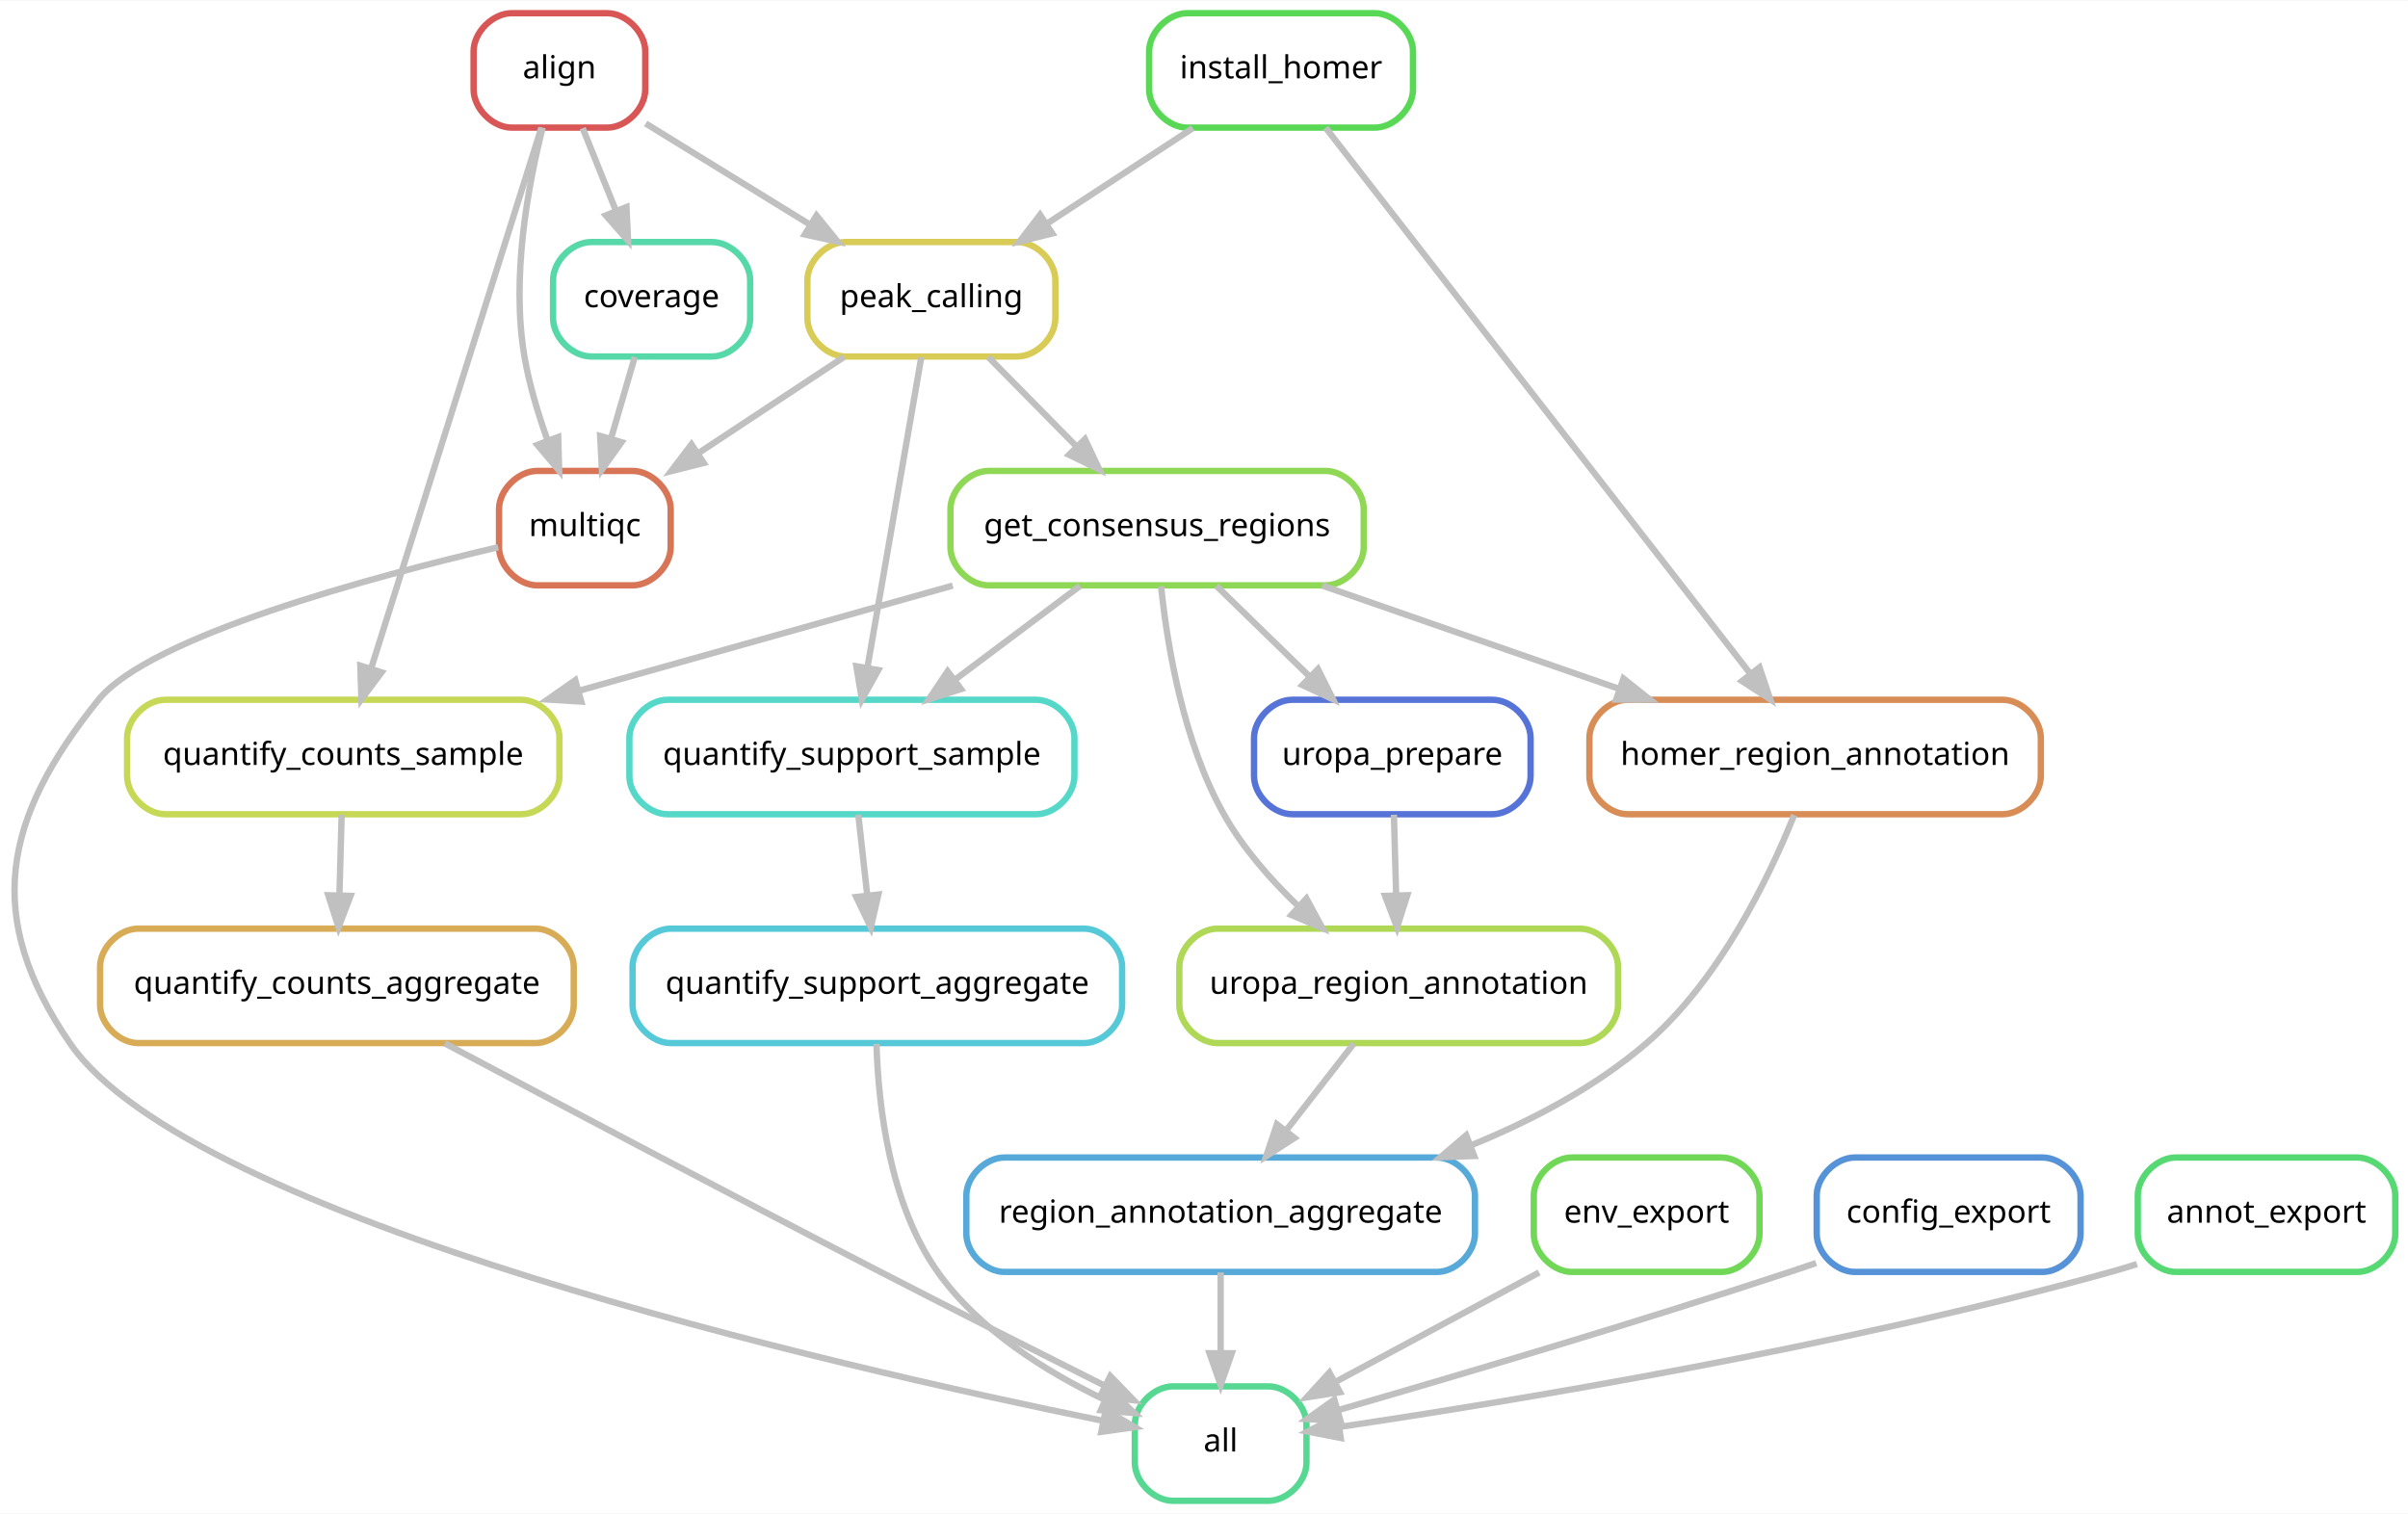
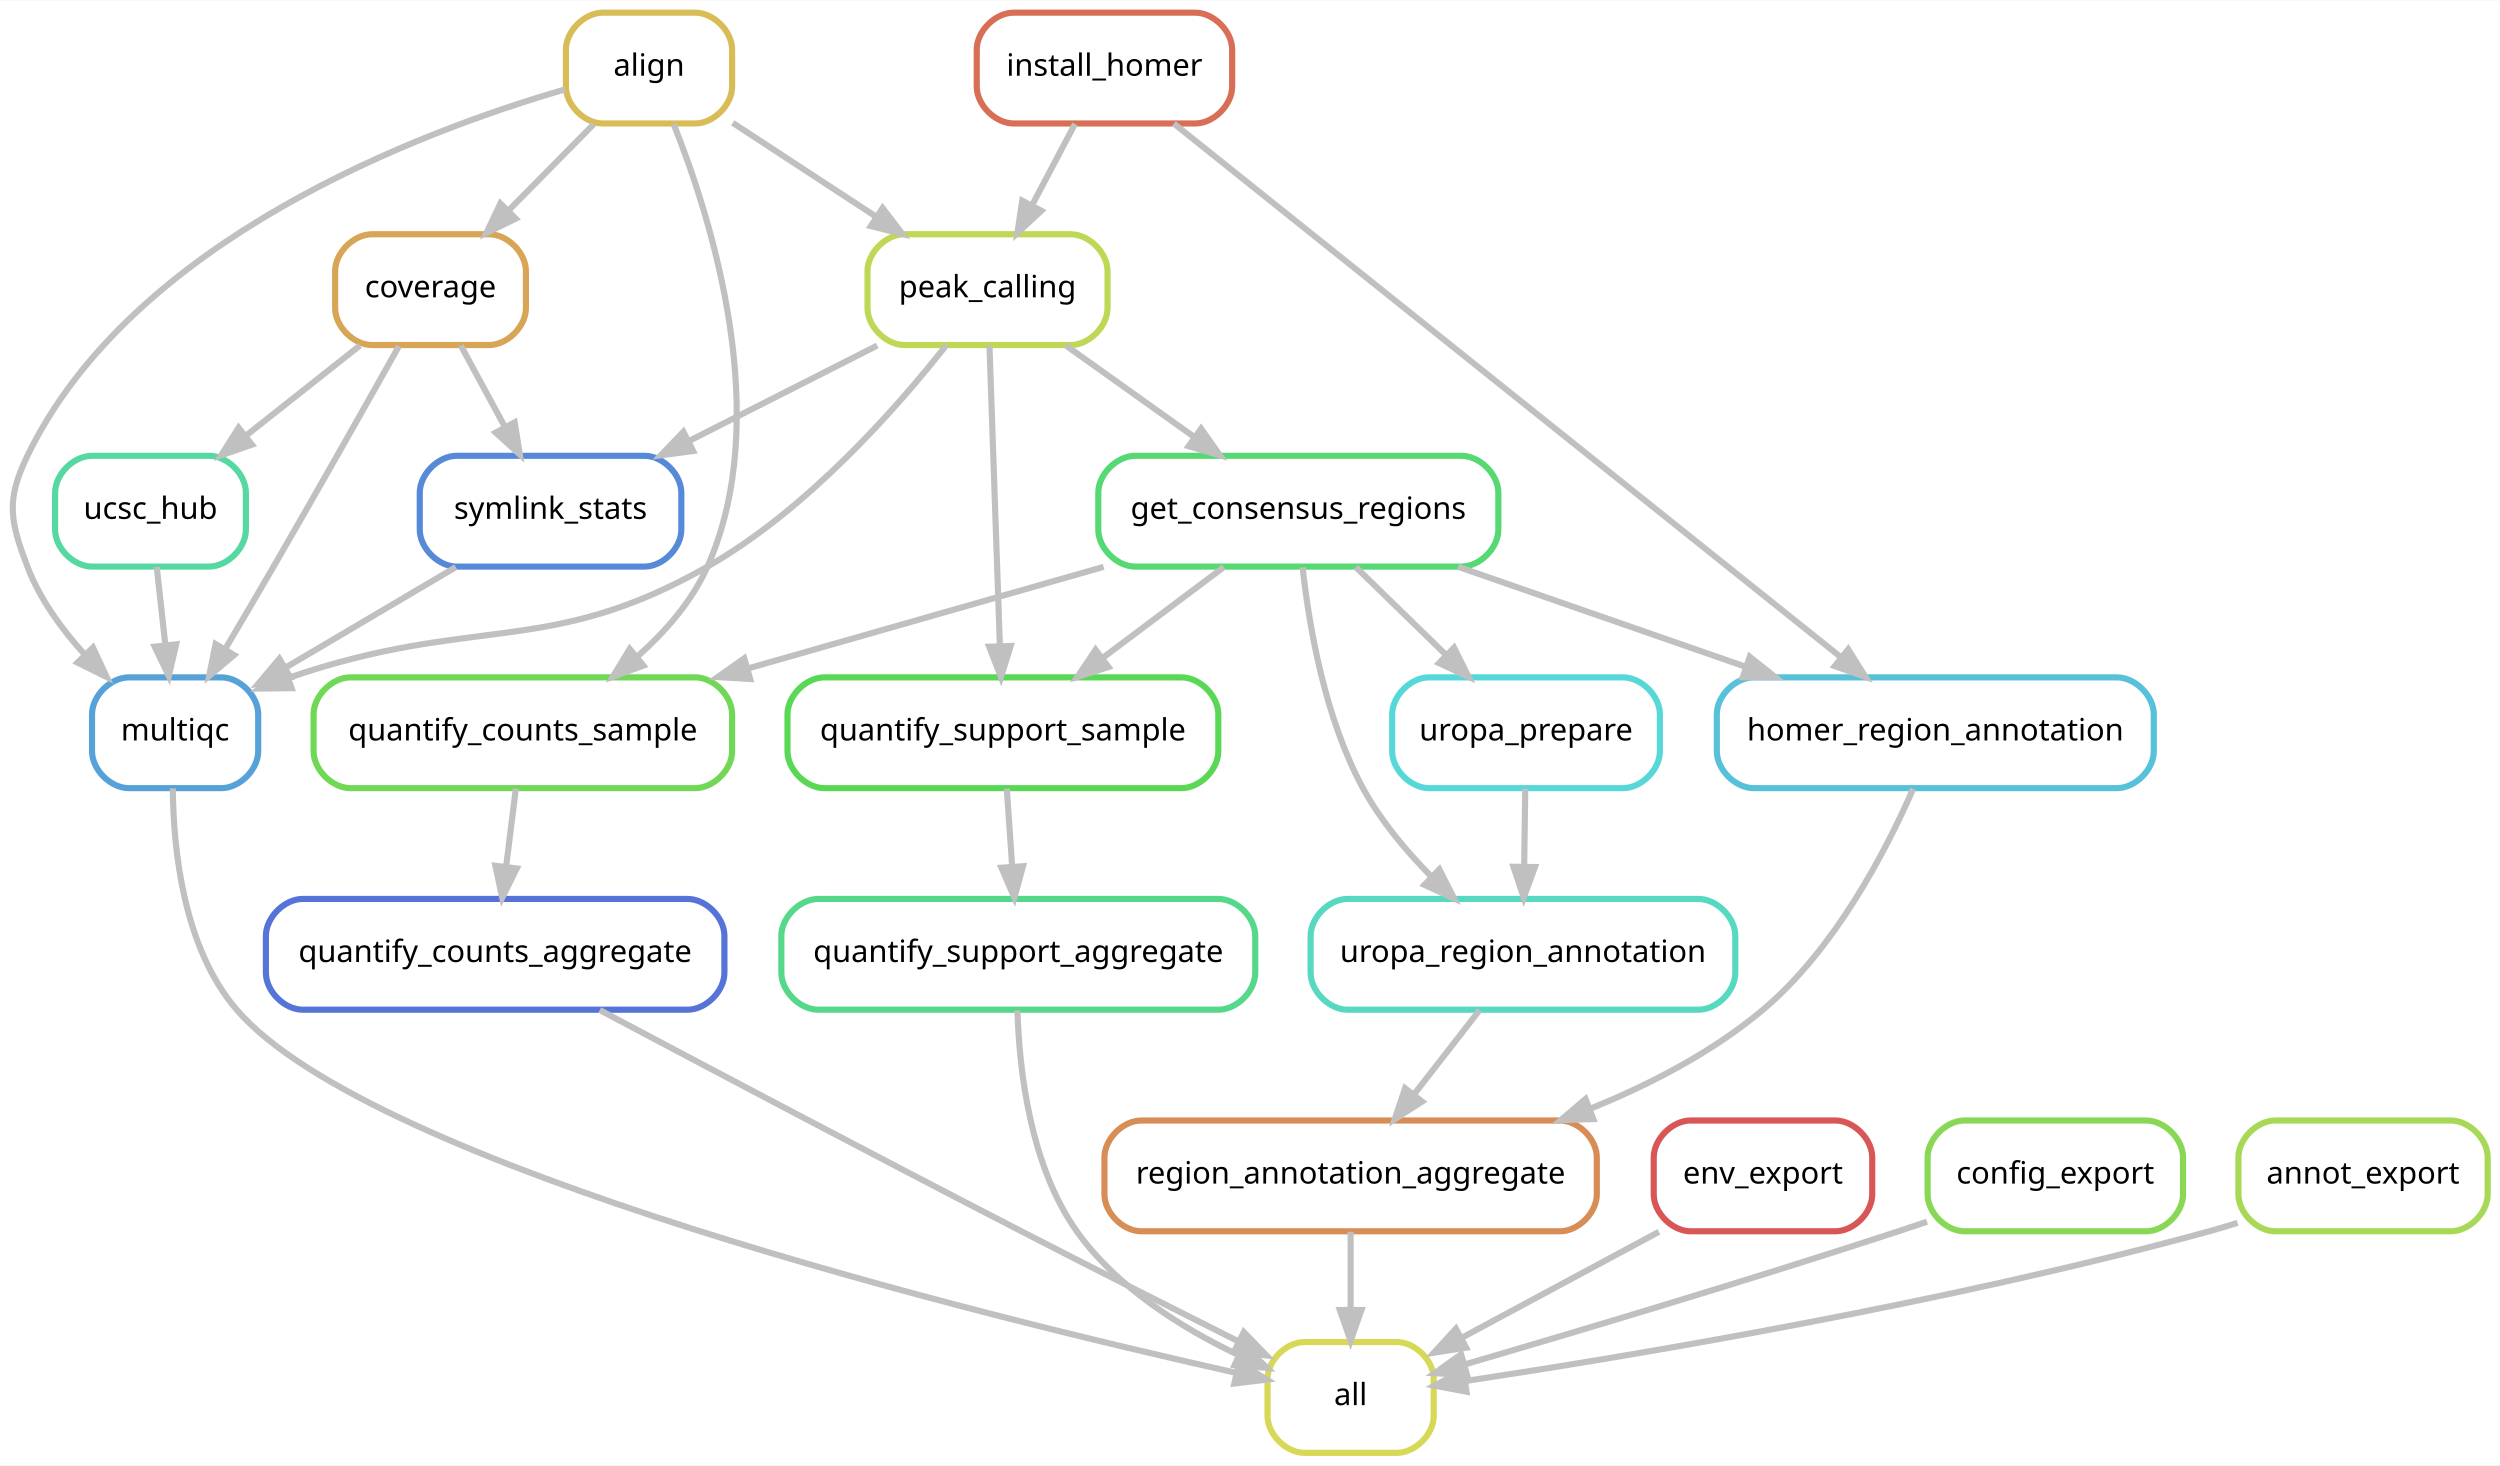
- <svg xmlns="http://www.w3.org/2000/svg" width="757pt" height="476pt" viewBox="0.00 0.00 757.48 476.00">
+ <svg xmlns="http://www.w3.org/2000/svg" width="812pt" height="476pt" viewBox="0.00 0.00 812.41 476.00">
  <g id="graph0" class="graph" transform="scale(1 1) rotate(0) translate(4 472)">
-     <polygon fill="#ffffff" stroke="transparent" points="-4,4 -4,-472 753.477,-472 753.477,4 -4,4" />
+     <polygon fill="#ffffff" stroke="transparent" points="-4,4 -4,-472 808.406,-472 808.406,4 -4,4" />
    <g id="node1" class="node">
-       <path fill="none" stroke="#56d892" stroke-width="2" d="M394.977,-36C394.977,-36 364.977,-36 364.977,-36 358.977,-36 352.977,-30 352.977,-24 352.977,-24 352.977,-12 352.977,-12 352.977,-6 358.977,0 364.977,0 364.977,0 394.977,0 394.977,0 400.977,0 406.977,-6 406.977,-12 406.977,-12 406.977,-24 406.977,-24 406.977,-30 400.977,-36 394.977,-36" />
-       <text text-anchor="middle" x="379.977" y="-15.5" font-family="sans" font-size="10.00" fill="#000000">all</text>
+       <path fill="none" stroke="#d6d856" stroke-width="2" d="M449.906,-36C449.906,-36 419.906,-36 419.906,-36 413.906,-36 407.906,-30 407.906,-24 407.906,-24 407.906,-12 407.906,-12 407.906,-6 413.906,0 419.906,0 419.906,0 449.906,0 449.906,0 455.906,0 461.906,-6 461.906,-12 461.906,-12 461.906,-24 461.906,-24 461.906,-30 455.906,-36 449.906,-36" />
+       <text text-anchor="middle" x="434.906" y="-15.5" font-family="sans" font-size="10.00" fill="#000000">all</text>
    </g>
    <g id="node2" class="node">
-       <path fill="none" stroke="#d87556" stroke-width="2" d="M194.977,-324C194.977,-324 164.977,-324 164.977,-324 158.977,-324 152.977,-318 152.977,-312 152.977,-312 152.977,-300 152.977,-300 152.977,-294 158.977,-288 164.977,-288 164.977,-288 194.977,-288 194.977,-288 200.977,-288 206.977,-294 206.977,-300 206.977,-300 206.977,-312 206.977,-312 206.977,-318 200.977,-324 194.977,-324" />
-       <text text-anchor="middle" x="179.977" y="-303.5" font-family="sans" font-size="10.00" fill="#000000">multiqc</text>
+       <path fill="none" stroke="#56a2d8" stroke-width="2" d="M67.906,-252C67.906,-252 37.906,-252 37.906,-252 31.906,-252 25.906,-246 25.906,-240 25.906,-240 25.906,-228 25.906,-228 25.906,-222 31.906,-216 37.906,-216 37.906,-216 67.906,-216 67.906,-216 73.906,-216 79.906,-222 79.906,-228 79.906,-228 79.906,-240 79.906,-240 79.906,-246 73.906,-252 67.906,-252" />
+       <text text-anchor="middle" x="52.906" y="-231.5" font-family="sans" font-size="10.00" fill="#000000">multiqc</text>
+     </g>
+     <g id="edge2" class="edge">
+       <path fill="none" stroke="#c0c0c0" stroke-width="2" d="M52.162,-215.921C52.318,-196.01 55.586,-164.149 72.906,-144 116.475,-93.317 314.549,-44.595 397.836,-25.962" />
+       <polygon fill="#c0c0c0" stroke="#c0c0c0" stroke-width="2" points="398.634,-29.37 407.639,-23.789 397.119,-22.536 398.634,-29.37" />
+     </g>
+     <g id="node3" class="node">
+       <path fill="none" stroke="#d8bc56" stroke-width="2" d="M221.906,-468C221.906,-468 191.906,-468 191.906,-468 185.906,-468 179.906,-462 179.906,-456 179.906,-456 179.906,-444 179.906,-444 179.906,-438 185.906,-432 191.906,-432 191.906,-432 221.906,-432 221.906,-432 227.906,-432 233.906,-438 233.906,-444 233.906,-444 233.906,-456 233.906,-456 233.906,-462 227.906,-468 221.906,-468" />
+       <text text-anchor="middle" x="206.906" y="-447.5" font-family="sans" font-size="10.00" fill="#000000">align</text>
+     </g>
+     <g id="edge8" class="edge">
+       <path fill="none" stroke="#c0c0c0" stroke-width="2" d="M179.633,-443.075C132.821,-429.484 38.936,-394.317 4.906,-324 -2.063,-309.598 -.78,-302.955 4.906,-288 8.934,-277.408 16.096,-267.566 23.68,-259.265" />
+       <polygon fill="#c0c0c0" stroke="#c0c0c0" stroke-width="2" points="26.199,-261.695 30.685,-252.097 21.193,-256.803 26.199,-261.695" />
+     </g>
+     <g id="node4" class="node">
+       <path fill="none" stroke="#bed856" stroke-width="2" d="M343.906,-396C343.906,-396 289.906,-396 289.906,-396 283.906,-396 277.906,-390 277.906,-384 277.906,-384 277.906,-372 277.906,-372 277.906,-366 283.906,-360 289.906,-360 289.906,-360 343.906,-360 343.906,-360 349.906,-360 355.906,-366 355.906,-372 355.906,-372 355.906,-384 355.906,-384 355.906,-390 349.906,-396 343.906,-396" />
+       <text text-anchor="middle" x="316.906" y="-375.5" font-family="sans" font-size="10.00" fill="#000000">peak_calling</text>
+     </g>
+     <g id="edge13" class="edge">
+       <path fill="none" stroke="#c0c0c0" stroke-width="2" d="M234.097,-432.202C248.138,-423.012 265.459,-411.674 280.625,-401.748" />
+       <polygon fill="#c0c0c0" stroke="#c0c0c0" stroke-width="2" points="282.814,-404.498 289.264,-396.093 278.98,-398.641 282.814,-404.498" />
+     </g>
+     <g id="node6" class="node">
+       <path fill="none" stroke="#d8a456" stroke-width="2" d="M154.906,-396C154.906,-396 116.906,-396 116.906,-396 110.906,-396 104.906,-390 104.906,-384 104.906,-384 104.906,-372 104.906,-372 104.906,-366 110.906,-360 116.906,-360 116.906,-360 154.906,-360 154.906,-360 160.906,-360 166.906,-366 166.906,-372 166.906,-372 166.906,-384 166.906,-384 166.906,-390 160.906,-396 154.906,-396" />
+       <text text-anchor="middle" x="135.906" y="-375.5" font-family="sans" font-size="10.00" fill="#000000">coverage</text>
+     </g>
+     <g id="edge15" class="edge">
+       <path fill="none" stroke="#c0c0c0" stroke-width="2" d="M188.99,-431.831C180.562,-423.285 170.365,-412.944 161.17,-403.62" />
+       <polygon fill="#c0c0c0" stroke="#c0c0c0" stroke-width="2" points="163.578,-401.076 154.064,-396.413 158.593,-405.991 163.578,-401.076" />
+     </g>
+     <g id="node13" class="node">
+       <path fill="none" stroke="#70d856" stroke-width="2" d="M221.906,-252C221.906,-252 109.906,-252 109.906,-252 103.906,-252 97.906,-246 97.906,-240 97.906,-240 97.906,-228 97.906,-228 97.906,-222 103.906,-216 109.906,-216 109.906,-216 221.906,-216 221.906,-216 227.906,-216 233.906,-222 233.906,-228 233.906,-228 233.906,-240 233.906,-240 233.906,-246 227.906,-252 221.906,-252" />
+       <text text-anchor="middle" x="165.906" y="-231.5" font-family="sans" font-size="10.00" fill="#000000">quantify_counts_sample</text>
+     </g>
+     <g id="edge25" class="edge">
+       <path fill="none" stroke="#c0c0c0" stroke-width="2" d="M214.899,-431.829C227.274,-400.86 247.508,-336.503 225.906,-288 220.873,-276.698 212.176,-266.77 202.941,-258.611" />
+       <polygon fill="#c0c0c0" stroke="#c0c0c0" stroke-width="2" points="205.071,-255.832 195.125,-252.183 200.625,-261.238 205.071,-255.832" />
+     </g>
+     <g id="edge9" class="edge">
+       <path fill="none" stroke="#c0c0c0" stroke-width="2" d="M303.535,-359.964C287.389,-339.477 258.331,-306.497 225.906,-288 173.893,-258.328 150.18,-272.613 89.765,-251.844" />
+       <polygon fill="#c0c0c0" stroke="#c0c0c0" stroke-width="2" points="90.756,-248.48 80.162,-248.357 88.367,-255.06 90.756,-248.48" />
+     </g>
+     <g id="node7" class="node">
+       <path fill="none" stroke="#568ad8" stroke-width="2" d="M205.406,-324C205.406,-324 144.406,-324 144.406,-324 138.406,-324 132.406,-318 132.406,-312 132.406,-312 132.406,-300 132.406,-300 132.406,-294 138.406,-288 144.406,-288 144.406,-288 205.406,-288 205.406,-288 211.406,-288 217.406,-294 217.406,-300 217.406,-300 217.406,-312 217.406,-312 217.406,-318 211.406,-324 205.406,-324" />
+       <text text-anchor="middle" x="174.906" y="-303.5" font-family="sans" font-size="10.00" fill="#000000">symlink_stats</text>
+     </g>
+     <g id="edge17" class="edge">
+       <path fill="none" stroke="#c0c0c0" stroke-width="2" d="M281.074,-359.831C262.491,-350.409 239.608,-338.806 219.85,-328.788" />
+       <polygon fill="#c0c0c0" stroke="#c0c0c0" stroke-width="2" points="221.229,-325.563 210.728,-324.163 218.064,-331.807 221.229,-325.563" />
+     </g>
+     <g id="node10" class="node">
+       <path fill="none" stroke="#59d856" stroke-width="2" d="M379.906,-252C379.906,-252 263.906,-252 263.906,-252 257.906,-252 251.906,-246 251.906,-240 251.906,-240 251.906,-228 251.906,-228 251.906,-222 257.906,-216 263.906,-216 263.906,-216 379.906,-216 379.906,-216 385.906,-216 391.906,-222 391.906,-228 391.906,-228 391.906,-240 391.906,-240 391.906,-246 385.906,-252 379.906,-252" />
+       <text text-anchor="middle" x="321.906" y="-231.5" font-family="sans" font-size="10.00" fill="#000000">quantify_support_sample</text>
+     </g>
+     <g id="edge21" class="edge">
+       <path fill="none" stroke="#c0c0c0" stroke-width="2" d="M317.54,-359.762C318.392,-335.201 319.919,-291.247 320.922,-262.354" />
+       <polygon fill="#c0c0c0" stroke="#c0c0c0" stroke-width="2" points="324.429,-262.205 321.278,-252.09 317.433,-261.962 324.429,-262.205" />
+     </g>
+     <g id="node11" class="node">
+       <path fill="none" stroke="#56d873" stroke-width="2" d="M470.906,-324C470.906,-324 364.906,-324 364.906,-324 358.906,-324 352.906,-318 352.906,-312 352.906,-312 352.906,-300 352.906,-300 352.906,-294 358.906,-288 364.906,-288 364.906,-288 470.906,-288 470.906,-288 476.906,-288 482.906,-294 482.906,-300 482.906,-300 482.906,-312 482.906,-312 482.906,-318 476.906,-324 470.906,-324" />
+       <text text-anchor="middle" x="417.906" y="-303.5" font-family="sans" font-size="10.00" fill="#000000">get_consensus_regions</text>
+     </g>
+     <g id="edge22" class="edge">
+       <path fill="none" stroke="#c0c0c0" stroke-width="2" d="M342.393,-359.831C355.072,-350.793 370.566,-339.748 384.212,-330.02" />
+       <polygon fill="#c0c0c0" stroke="#c0c0c0" stroke-width="2" points="386.317,-332.818 392.428,-324.163 382.253,-327.118 386.317,-332.818" />
+     </g>
+     <g id="node5" class="node">
+       <path fill="none" stroke="#d86e56" stroke-width="2" d="M384.406,-468C384.406,-468 325.406,-468 325.406,-468 319.406,-468 313.406,-462 313.406,-456 313.406,-456 313.406,-444 313.406,-444 313.406,-438 319.406,-432 325.406,-432 325.406,-432 384.406,-432 384.406,-432 390.406,-432 396.406,-438 396.406,-444 396.406,-444 396.406,-456 396.406,-456 396.406,-462 390.406,-468 384.406,-468" />
+       <text text-anchor="middle" x="354.906" y="-447.5" font-family="sans" font-size="10.00" fill="#000000">install_homer</text>
+     </g>
+     <g id="edge14" class="edge">
+       <path fill="none" stroke="#c0c0c0" stroke-width="2" d="M345.317,-431.831C341.075,-423.793 335.994,-414.167 331.31,-405.292" />
+       <polygon fill="#c0c0c0" stroke="#c0c0c0" stroke-width="2" points="334.387,-403.623 326.625,-396.413 328.197,-406.891 334.387,-403.623" />
+     </g>
+     <g id="node17" class="node">
+       <path fill="none" stroke="#56c1d8" stroke-width="2" d="M683.906,-252C683.906,-252 565.906,-252 565.906,-252 559.906,-252 553.906,-246 553.906,-240 553.906,-240 553.906,-228 553.906,-228 553.906,-222 559.906,-216 565.906,-216 565.906,-216 683.906,-216 683.906,-216 689.906,-216 695.906,-222 695.906,-228 695.906,-228 695.906,-240 695.906,-240 695.906,-246 689.906,-252 683.906,-252" />
+       <text text-anchor="middle" x="624.906" y="-231.5" font-family="sans" font-size="10.00" fill="#000000">homer_region_annotation</text>
+     </g>
+     <g id="edge32" class="edge">
+       <path fill="none" stroke="#c0c0c0" stroke-width="2" d="M377.462,-431.955C425.804,-393.282 539.443,-302.37 594.264,-258.514" />
+       <polygon fill="#c0c0c0" stroke="#c0c0c0" stroke-width="2" points="596.603,-261.125 602.225,-252.145 592.23,-255.659 596.603,-261.125" />
+     </g>
+     <g id="edge11" class="edge">
+       <path fill="none" stroke="#c0c0c0" stroke-width="2" d="M125.656,-359.669C115.431,-341.441 99.225,-312.706 84.906,-288 79.85,-279.276 74.269,-269.803 69.202,-261.263" />
+       <polygon fill="#c0c0c0" stroke="#c0c0c0" stroke-width="2" points="72.075,-259.248 63.955,-252.442 66.059,-262.826 72.075,-259.248" />
+     </g>
+     <g id="edge16" class="edge">
+       <path fill="none" stroke="#c0c0c0" stroke-width="2" d="M145.748,-359.831C150.102,-351.793 155.316,-342.167 160.123,-333.292" />
+       <polygon fill="#c0c0c0" stroke="#c0c0c0" stroke-width="2" points="163.247,-334.873 164.933,-324.413 157.092,-331.539 163.247,-334.873" />
+     </g>
+     <g id="node8" class="node">
+       <path fill="none" stroke="#56d8a2" stroke-width="2" d="M63.906,-324C63.906,-324 25.906,-324 25.906,-324 19.906,-324 13.906,-318 13.906,-312 13.906,-312 13.906,-300 13.906,-300 13.906,-294 19.906,-288 25.906,-288 25.906,-288 63.906,-288 63.906,-288 69.906,-288 75.906,-294 75.906,-300 75.906,-300 75.906,-312 75.906,-312 75.906,-318 69.906,-324 63.906,-324" />
+       <text text-anchor="middle" x="44.906" y="-303.5" font-family="sans" font-size="10.00" fill="#000000">ucsc_hub</text>
+     </g>
+     <g id="edge18" class="edge">
+       <path fill="none" stroke="#c0c0c0" stroke-width="2" d="M112.943,-359.831C101.735,-350.963 88.085,-340.164 75.963,-330.572" />
+       <polygon fill="#c0c0c0" stroke="#c0c0c0" stroke-width="2" points="77.876,-327.623 67.862,-324.163 73.533,-333.113 77.876,-327.623" />
+     </g>
+     <g id="edge10" class="edge">
+       <path fill="none" stroke="#c0c0c0" stroke-width="2" d="M144.121,-287.831C127.29,-277.898 106.353,-265.542 88.785,-255.174" />
+       <polygon fill="#c0c0c0" stroke="#c0c0c0" stroke-width="2" points="90.335,-252.025 79.944,-249.957 86.778,-258.054 90.335,-252.025" />
+     </g>
+     <g id="edge12" class="edge">
+       <path fill="none" stroke="#c0c0c0" stroke-width="2" d="M46.925,-287.831C47.781,-280.131 48.798,-270.974 49.749,-262.417" />
+       <polygon fill="#c0c0c0" stroke="#c0c0c0" stroke-width="2" points="53.235,-262.739 50.861,-252.413 46.278,-261.966 53.235,-262.739" />
+     </g>
+     <g id="node9" class="node">
+       <path fill="none" stroke="#56d88a" stroke-width="2" d="M391.906,-180C391.906,-180 261.906,-180 261.906,-180 255.906,-180 249.906,-174 249.906,-168 249.906,-168 249.906,-156 249.906,-156 249.906,-150 255.906,-144 261.906,-144 261.906,-144 391.906,-144 391.906,-144 397.906,-144 403.906,-150 403.906,-156 403.906,-156 403.906,-168 403.906,-168 403.906,-174 397.906,-180 391.906,-180" />
+       <text text-anchor="middle" x="326.906" y="-159.5" font-family="sans" font-size="10.00" fill="#000000">quantify_support_aggregate</text>
    </g>
    <g id="edge6" class="edge">
-       <path fill="none" stroke="#c0c0c0" stroke-width="2" d="M152.719,-300.001C113.215,-290.732 43.009,-271.91 26.977,-252 -3.232,-214.484 -9.249,-183.733 17.977,-144 55.891,-88.668 258.571,-42.347 343.01,-25.157" />
-       <polygon fill="#c0c0c0" stroke="#c0c0c0" stroke-width="2" points="343.825,-28.563 352.938,-23.16 342.444,-21.701 343.825,-28.563" />
-     </g>
-     <g id="node3" class="node">
-       <path fill="none" stroke="#d85656" stroke-width="2" d="M186.977,-468C186.977,-468 156.977,-468 156.977,-468 150.977,-468 144.977,-462 144.977,-456 144.977,-456 144.977,-444 144.977,-444 144.977,-438 150.977,-432 156.977,-432 156.977,-432 186.977,-432 186.977,-432 192.977,-432 198.977,-438 198.977,-444 198.977,-444 198.977,-456 198.977,-456 198.977,-462 192.977,-468 186.977,-468" />
-       <text text-anchor="middle" x="171.977" y="-447.5" font-family="sans" font-size="10.00" fill="#000000">align</text>
-     </g>
-     <g id="edge9" class="edge">
-       <path fill="none" stroke="#c0c0c0" stroke-width="2" d="M166.707,-431.997C162.093,-413.776 156.736,-384.827 160.977,-360 162.476,-351.224 165.252,-341.978 168.228,-333.666" />
-       <polygon fill="#c0c0c0" stroke="#c0c0c0" stroke-width="2" points="171.589,-334.674 171.885,-324.084 165.049,-332.178 171.589,-334.674" />
-     </g>
-     <g id="node4" class="node">
-       <path fill="none" stroke="#d8cb56" stroke-width="2" d="M315.977,-396C315.977,-396 261.977,-396 261.977,-396 255.977,-396 249.977,-390 249.977,-384 249.977,-384 249.977,-372 249.977,-372 249.977,-366 255.977,-360 261.977,-360 261.977,-360 315.977,-360 315.977,-360 321.977,-360 327.977,-366 327.977,-372 327.977,-372 327.977,-384 327.977,-384 327.977,-390 321.977,-396 315.977,-396" />
-       <text text-anchor="middle" x="288.977" y="-375.5" font-family="sans" font-size="10.00" fill="#000000">peak_calling</text>
-     </g>
-     <g id="edge11" class="edge">
-       <path fill="none" stroke="#c0c0c0" stroke-width="2" d="M199.113,-433.301C214.519,-423.82 234.045,-411.804 250.958,-401.396" />
-       <polygon fill="#c0c0c0" stroke="#c0c0c0" stroke-width="2" points="252.846,-404.344 259.528,-396.122 249.177,-398.382 252.846,-404.344" />
-     </g>
-     <g id="node6" class="node">
-       <path fill="none" stroke="#56d8a9" stroke-width="2" d="M219.977,-396C219.977,-396 181.977,-396 181.977,-396 175.977,-396 169.977,-390 169.977,-384 169.977,-384 169.977,-372 169.977,-372 169.977,-366 175.977,-360 181.977,-360 181.977,-360 219.977,-360 219.977,-360 225.977,-360 231.977,-366 231.977,-372 231.977,-372 231.977,-384 231.977,-384 231.977,-390 225.977,-396 219.977,-396" />
-       <text text-anchor="middle" x="200.977" y="-375.5" font-family="sans" font-size="10.00" fill="#000000">coverage</text>
-     </g>
-     <g id="edge13" class="edge">
-       <path fill="none" stroke="#c0c0c0" stroke-width="2" d="M179.295,-431.831C182.464,-423.962 186.247,-414.571 189.758,-405.853" />
-       <polygon fill="#c0c0c0" stroke="#c0c0c0" stroke-width="2" points="193.071,-406.997 193.56,-396.413 186.577,-404.382 193.071,-406.997" />
-     </g>
-     <g id="node11" class="node">
-       <path fill="none" stroke="#c6d856" stroke-width="2" d="M159.977,-252C159.977,-252 47.977,-252 47.977,-252 41.977,-252 35.977,-246 35.977,-240 35.977,-240 35.977,-228 35.977,-228 35.977,-222 41.977,-216 47.977,-216 47.977,-216 159.977,-216 159.977,-216 165.977,-216 171.977,-222 171.977,-228 171.977,-228 171.977,-240 171.977,-240 171.977,-246 165.977,-252 159.977,-252" />
-       <text text-anchor="middle" x="103.977" y="-231.5" font-family="sans" font-size="10.00" fill="#000000">quantify_counts_sample</text>
+       <path fill="none" stroke="#c0c0c0" stroke-width="2" d="M326.635,-143.762C327.221,-124.292 330.759,-93.365 345.906,-72 358.814,-53.795 379.975,-40.589 398.425,-31.795" />
+       <polygon fill="#c0c0c0" stroke="#c0c0c0" stroke-width="2" points="400.082,-34.888 407.768,-27.595 397.212,-28.503 400.082,-34.888" />
    </g>
    <g id="edge19" class="edge">
-       <path fill="none" stroke="#c0c0c0" stroke-width="2" d="M166.296,-431.955C154.421,-394.235 126.901,-306.819 112.741,-261.84" />
-       <polygon fill="#c0c0c0" stroke="#c0c0c0" stroke-width="2" points="116.03,-260.632 109.689,-252.145 109.353,-262.735 116.03,-260.632" />
-     </g>
-     <g id="edge10" class="edge">
-       <path fill="none" stroke="#c0c0c0" stroke-width="2" d="M261.471,-359.831C247.553,-350.638 230.493,-339.368 215.584,-329.521" />
-       <polygon fill="#c0c0c0" stroke="#c0c0c0" stroke-width="2" points="217.369,-326.505 207.096,-323.913 213.511,-332.346 217.369,-326.505" />
-     </g>
-     <g id="node8" class="node">
-       <path fill="none" stroke="#56d8c9" stroke-width="2" d="M321.977,-252C321.977,-252 205.977,-252 205.977,-252 199.977,-252 193.977,-246 193.977,-240 193.977,-240 193.977,-228 193.977,-228 193.977,-222 199.977,-216 205.977,-216 205.977,-216 321.977,-216 321.977,-216 327.977,-216 333.977,-222 333.977,-228 333.977,-228 333.977,-240 333.977,-240 333.977,-246 327.977,-252 321.977,-252" />
-       <text text-anchor="middle" x="263.977" y="-231.5" font-family="sans" font-size="10.00" fill="#000000">quantify_support_sample</text>
-     </g>
-     <g id="edge15" class="edge">
-       <path fill="none" stroke="#c0c0c0" stroke-width="2" d="M285.81,-359.762C281.527,-335.093 273.848,-290.86 268.833,-261.973" />
-       <polygon fill="#c0c0c0" stroke="#c0c0c0" stroke-width="2" points="272.276,-261.344 267.117,-252.09 265.379,-262.541 272.276,-261.344" />
-     </g>
-     <g id="node9" class="node">
-       <path fill="none" stroke="#8fd856" stroke-width="2" d="M412.977,-324C412.977,-324 306.977,-324 306.977,-324 300.977,-324 294.977,-318 294.977,-312 294.977,-312 294.977,-300 294.977,-300 294.977,-294 300.977,-288 306.977,-288 306.977,-288 412.977,-288 412.977,-288 418.977,-288 424.977,-294 424.977,-300 424.977,-300 424.977,-312 424.977,-312 424.977,-318 418.977,-324 412.977,-324" />
-       <text text-anchor="middle" x="359.977" y="-303.5" font-family="sans" font-size="10.00" fill="#000000">get_consensus_regions</text>
-     </g>
-     <g id="edge17" class="edge">
-       <path fill="none" stroke="#c0c0c0" stroke-width="2" d="M306.893,-359.831C315.321,-351.285 325.518,-340.944 334.713,-331.62" />
-       <polygon fill="#c0c0c0" stroke="#c0c0c0" stroke-width="2" points="337.29,-333.991 341.819,-324.413 332.305,-329.076 337.29,-333.991" />
-     </g>
-     <g id="node5" class="node">
-       <path fill="none" stroke="#59d856" stroke-width="2" d="M428.477,-468C428.477,-468 369.477,-468 369.477,-468 363.477,-468 357.477,-462 357.477,-456 357.477,-456 357.477,-444 357.477,-444 357.477,-438 363.477,-432 369.477,-432 369.477,-432 428.477,-432 428.477,-432 434.477,-432 440.477,-438 440.477,-444 440.477,-444 440.477,-456 440.477,-456 440.477,-462 434.477,-468 428.477,-468" />
-       <text text-anchor="middle" x="398.977" y="-447.5" font-family="sans" font-size="10.00" fill="#000000">install_homer</text>
-     </g>
-     <g id="edge12" class="edge">
-       <path fill="none" stroke="#c0c0c0" stroke-width="2" d="M371.219,-431.831C357.28,-422.707 340.217,-411.539 325.253,-401.745" />
-       <polygon fill="#c0c0c0" stroke="#c0c0c0" stroke-width="2" points="327.009,-398.711 316.725,-396.163 323.176,-404.568 327.009,-398.711" />
+       <path fill="none" stroke="#c0c0c0" stroke-width="2" d="M323.168,-215.831C323.703,-208.131 324.339,-198.974 324.933,-190.417" />
+       <polygon fill="#c0c0c0" stroke="#c0c0c0" stroke-width="2" points="328.426,-190.632 325.628,-180.413 321.443,-190.147 328.426,-190.632" />
+     </g>
+     <g id="edge20" class="edge">
+       <path fill="none" stroke="#c0c0c0" stroke-width="2" d="M393.682,-287.831C381.744,-278.878 367.181,-267.956 354.3,-258.296" />
+       <polygon fill="#c0c0c0" stroke="#c0c0c0" stroke-width="2" points="356.224,-255.363 346.123,-252.163 352.024,-260.963 356.224,-255.363" />
+     </g>
+     <g id="edge24" class="edge">
+       <path fill="none" stroke="#c0c0c0" stroke-width="2" d="M354.642,-287.924C319.443,-277.868 275.474,-265.305 238.833,-254.836" />
+       <polygon fill="#c0c0c0" stroke="#c0c0c0" stroke-width="2" points="239.774,-251.465 229.197,-252.083 237.851,-258.196 239.774,-251.465" />
    </g>
    <g id="node15" class="node">
-       <path fill="none" stroke="#d88d56" stroke-width="2" d="M625.977,-252C625.977,-252 507.977,-252 507.977,-252 501.977,-252 495.977,-246 495.977,-240 495.977,-240 495.977,-228 495.977,-228 495.977,-222 501.977,-216 507.977,-216 507.977,-216 625.977,-216 625.977,-216 631.977,-216 637.977,-222 637.977,-228 637.977,-228 637.977,-240 637.977,-240 637.977,-246 631.977,-252 625.977,-252" />
-       <text text-anchor="middle" x="566.977" y="-231.5" font-family="sans" font-size="10.00" fill="#000000">homer_region_annotation</text>
+       <path fill="none" stroke="#56d8c1" stroke-width="2" d="M547.906,-180C547.906,-180 433.906,-180 433.906,-180 427.906,-180 421.906,-174 421.906,-168 421.906,-168 421.906,-156 421.906,-156 421.906,-150 427.906,-144 433.906,-144 433.906,-144 547.906,-144 547.906,-144 553.906,-144 559.906,-150 559.906,-156 559.906,-156 559.906,-168 559.906,-168 559.906,-174 553.906,-180 547.906,-180" />
+       <text text-anchor="middle" x="490.906" y="-159.5" font-family="sans" font-size="10.00" fill="#000000">uropa_region_annotation</text>
+     </g>
+     <g id="edge28" class="edge">
+       <path fill="none" stroke="#c0c0c0" stroke-width="2" d="M419.3,-287.745C421.381,-268.812 426.493,-238.837 438.906,-216 444.627,-205.475 452.956,-195.538 461.278,-187.127" />
+       <polygon fill="#c0c0c0" stroke="#c0c0c0" stroke-width="2" points="463.747,-189.608 468.524,-180.152 458.892,-184.566 463.747,-189.608" />
+     </g>
+     <g id="node16" class="node">
+       <path fill="none" stroke="#56d8d8" stroke-width="2" d="M523.406,-252C523.406,-252 460.406,-252 460.406,-252 454.406,-252 448.406,-246 448.406,-240 448.406,-240 448.406,-228 448.406,-228 448.406,-222 454.406,-216 460.406,-216 460.406,-216 523.406,-216 523.406,-216 529.406,-216 535.406,-222 535.406,-228 535.406,-228 535.406,-240 535.406,-240 535.406,-246 529.406,-252 523.406,-252" />
+       <text text-anchor="middle" x="491.906" y="-231.5" font-family="sans" font-size="10.00" fill="#000000">uropa_prepare</text>
+     </g>
+     <g id="edge30" class="edge">
+       <path fill="none" stroke="#c0c0c0" stroke-width="2" d="M436.58,-287.831C445.431,-279.219 456.155,-268.785 465.796,-259.405" />
+       <polygon fill="#c0c0c0" stroke="#c0c0c0" stroke-width="2" points="468.512,-261.645 473.239,-252.163 463.631,-256.628 468.512,-261.645" />
+     </g>
+     <g id="edge31" class="edge">
+       <path fill="none" stroke="#c0c0c0" stroke-width="2" d="M469.874,-287.924C498.295,-278.039 533.677,-265.732 563.46,-255.373" />
+       <polygon fill="#c0c0c0" stroke="#c0c0c0" stroke-width="2" points="564.622,-258.674 572.917,-252.083 562.323,-252.063 564.622,-258.674" />
+     </g>
+     <g id="node12" class="node">
+       <path fill="none" stroke="#5673d8" stroke-width="2" d="M219.406,-180C219.406,-180 94.406,-180 94.406,-180 88.406,-180 82.406,-174 82.406,-168 82.406,-168 82.406,-156 82.406,-156 82.406,-150 88.406,-144 94.406,-144 94.406,-144 219.406,-144 219.406,-144 225.406,-144 231.406,-150 231.406,-156 231.406,-156 231.406,-168 231.406,-168 231.406,-174 225.406,-180 219.406,-180" />
+       <text text-anchor="middle" x="156.906" y="-159.5" font-family="sans" font-size="10.00" fill="#000000">quantify_counts_aggregate</text>
+     </g>
+     <g id="edge7" class="edge">
+       <path fill="none" stroke="#c0c0c0" stroke-width="2" d="M190.883,-143.899C225.326,-125.601 280.194,-96.593 327.906,-72 351.324,-59.93 377.75,-46.59 398.481,-36.19" />
+       <polygon fill="#c0c0c0" stroke="#c0c0c0" stroke-width="2" points="400.202,-39.242 407.574,-31.633 397.066,-32.984 400.202,-39.242" />
+     </g>
+     <g id="edge23" class="edge">
+       <path fill="none" stroke="#c0c0c0" stroke-width="2" d="M163.635,-215.831C162.673,-208.131 161.528,-198.974 160.458,-190.417" />
+       <polygon fill="#c0c0c0" stroke="#c0c0c0" stroke-width="2" points="163.922,-189.902 159.208,-180.413 156.976,-190.77 163.922,-189.902" />
+     </g>
+     <g id="node14" class="node">
+       <path fill="none" stroke="#d88d56" stroke-width="2" d="M502.906,-108C502.906,-108 366.906,-108 366.906,-108 360.906,-108 354.906,-102 354.906,-96 354.906,-96 354.906,-84 354.906,-84 354.906,-78 360.906,-72 366.906,-72 366.906,-72 502.906,-72 502.906,-72 508.906,-72 514.906,-78 514.906,-84 514.906,-84 514.906,-96 514.906,-96 514.906,-102 508.906,-108 502.906,-108" />
+       <text text-anchor="middle" x="434.906" y="-87.5" font-family="sans" font-size="10.00" fill="#000000">region_annotation_aggregate</text>
+     </g>
+     <g id="edge3" class="edge">
+       <path fill="none" stroke="#c0c0c0" stroke-width="2" d="M434.906,-71.831C434.906,-64.131 434.906,-54.974 434.906,-46.417" />
+       <polygon fill="#c0c0c0" stroke="#c0c0c0" stroke-width="2" points="438.406,-46.413 434.906,-36.413 431.406,-46.413 438.406,-46.413" />
    </g>
    <g id="edge26" class="edge">
-       <path fill="none" stroke="#c0c0c0" stroke-width="2" d="M413.011,-431.955C442.72,-393.759 512.064,-304.603 546.633,-260.156" />
-       <polygon fill="#c0c0c0" stroke="#c0c0c0" stroke-width="2" points="549.487,-262.187 552.864,-252.145 543.962,-257.89 549.487,-262.187" />
-     </g>
-     <g id="edge8" class="edge">
-       <path fill="none" stroke="#c0c0c0" stroke-width="2" d="M195.678,-359.831C193.407,-352.046 190.702,-342.773 188.183,-334.135" />
-       <polygon fill="#c0c0c0" stroke="#c0c0c0" stroke-width="2" points="191.507,-333.033 185.347,-324.413 184.787,-334.993 191.507,-333.033" />
-     </g>
-     <g id="node7" class="node">
-       <path fill="none" stroke="#56c9d8" stroke-width="2" d="M336.977,-180C336.977,-180 206.977,-180 206.977,-180 200.977,-180 194.977,-174 194.977,-168 194.977,-168 194.977,-156 194.977,-156 194.977,-150 200.977,-144 206.977,-144 206.977,-144 336.977,-144 336.977,-144 342.977,-144 348.977,-150 348.977,-156 348.977,-156 348.977,-168 348.977,-168 348.977,-174 342.977,-180 336.977,-180" />
-       <text text-anchor="middle" x="271.977" y="-159.5" font-family="sans" font-size="10.00" fill="#000000">quantify_support_aggregate</text>
+       <path fill="none" stroke="#c0c0c0" stroke-width="2" d="M476.775,-143.831C470.325,-135.539 462.562,-125.557 455.481,-116.453" />
+       <polygon fill="#c0c0c0" stroke="#c0c0c0" stroke-width="2" points="458.13,-114.158 449.228,-108.413 452.605,-118.456 458.13,-114.158" />
+     </g>
+     <g id="edge29" class="edge">
+       <path fill="none" stroke="#c0c0c0" stroke-width="2" d="M491.654,-215.831C491.547,-208.131 491.42,-198.974 491.301,-190.417" />
+       <polygon fill="#c0c0c0" stroke="#c0c0c0" stroke-width="2" points="494.801,-190.364 491.162,-180.413 487.801,-190.461 494.801,-190.364" />
+     </g>
+     <g id="edge27" class="edge">
+       <path fill="none" stroke="#c0c0c0" stroke-width="2" d="M617.682,-215.736C608.9,-195.657 592.298,-163.648 568.906,-144 552.575,-130.282 532.309,-119.72 512.523,-111.73" />
+       <polygon fill="#c0c0c0" stroke="#c0c0c0" stroke-width="2" points="513.766,-108.458 503.177,-108.125 511.247,-114.989 513.766,-108.458" />
+     </g>
+     <g id="node18" class="node">
+       <path fill="none" stroke="#d85656" stroke-width="2" d="M592.406,-108C592.406,-108 545.406,-108 545.406,-108 539.406,-108 533.406,-102 533.406,-96 533.406,-96 533.406,-84 533.406,-84 533.406,-78 539.406,-72 545.406,-72 545.406,-72 592.406,-72 592.406,-72 598.406,-72 604.406,-78 604.406,-84 604.406,-84 604.406,-96 604.406,-96 604.406,-102 598.406,-108 592.406,-108" />
+       <text text-anchor="middle" x="568.906" y="-87.5" font-family="sans" font-size="10.00" fill="#000000">env_export</text>
+     </g>
+     <g id="edge1" class="edge">
+       <path fill="none" stroke="#c0c0c0" stroke-width="2" d="M535.093,-71.831C515.548,-61.33 490.964,-48.12 471.04,-37.415" />
+       <polygon fill="#c0c0c0" stroke="#c0c0c0" stroke-width="2" points="472.428,-34.188 461.963,-32.538 469.115,-40.354 472.428,-34.188" />
+     </g>
+     <g id="node19" class="node">
+       <path fill="none" stroke="#88d856" stroke-width="2" d="M693.406,-108C693.406,-108 634.406,-108 634.406,-108 628.406,-108 622.406,-102 622.406,-96 622.406,-96 622.406,-84 622.406,-84 622.406,-78 628.406,-72 634.406,-72 634.406,-72 693.406,-72 693.406,-72 699.406,-72 705.406,-78 705.406,-84 705.406,-84 705.406,-96 705.406,-96 705.406,-102 699.406,-108 693.406,-108" />
+       <text text-anchor="middle" x="663.906" y="-87.5" font-family="sans" font-size="10.00" fill="#000000">config_export</text>
    </g>
    <g id="edge5" class="edge">
-       <path fill="none" stroke="#c0c0c0" stroke-width="2" d="M271.705,-143.762C272.292,-124.292 275.829,-93.365 290.977,-72 303.884,-53.795 325.045,-40.589 343.495,-31.795" />
-       <polygon fill="#c0c0c0" stroke="#c0c0c0" stroke-width="2" points="345.153,-34.888 352.839,-27.595 342.283,-28.503 345.153,-34.888" />
-     </g>
-     <g id="edge14" class="edge">
-       <path fill="none" stroke="#c0c0c0" stroke-width="2" d="M265.995,-215.831C266.851,-208.131 267.868,-198.974 268.819,-190.417" />
-       <polygon fill="#c0c0c0" stroke="#c0c0c0" stroke-width="2" points="272.305,-190.739 269.931,-180.413 265.348,-189.966 272.305,-190.739" />
-     </g>
-     <g id="edge16" class="edge">
-       <path fill="none" stroke="#c0c0c0" stroke-width="2" d="M335.752,-287.831C323.814,-278.878 309.251,-267.956 296.371,-258.296" />
-       <polygon fill="#c0c0c0" stroke="#c0c0c0" stroke-width="2" points="298.294,-255.363 288.194,-252.163 294.094,-260.963 298.294,-255.363" />
-     </g>
-     <g id="edge20" class="edge">
-       <path fill="none" stroke="#c0c0c0" stroke-width="2" d="M295.707,-287.924C259.95,-277.868 215.284,-265.305 178.061,-254.836" />
-       <polygon fill="#c0c0c0" stroke="#c0c0c0" stroke-width="2" points="178.846,-251.421 168.272,-252.083 176.951,-258.16 178.846,-251.421" />
-     </g>
-     <g id="node13" class="node">
-       <path fill="none" stroke="#afd856" stroke-width="2" d="M492.977,-180C492.977,-180 378.977,-180 378.977,-180 372.977,-180 366.977,-174 366.977,-168 366.977,-168 366.977,-156 366.977,-156 366.977,-150 372.977,-144 378.977,-144 378.977,-144 492.977,-144 492.977,-144 498.977,-144 504.977,-150 504.977,-156 504.977,-156 504.977,-168 504.977,-168 504.977,-174 498.977,-180 492.977,-180" />
-       <text text-anchor="middle" x="435.977" y="-159.5" font-family="sans" font-size="10.00" fill="#000000">uropa_region_annotation</text>
-     </g>
-     <g id="edge24" class="edge">
-       <path fill="none" stroke="#c0c0c0" stroke-width="2" d="M361.242,-287.674C363.217,-268.682 368.245,-238.661 380.977,-216 386.959,-205.353 395.666,-195.434 404.395,-187.077" />
-       <polygon fill="#c0c0c0" stroke="#c0c0c0" stroke-width="2" points="406.961,-189.475 412.003,-180.157 402.251,-184.296 406.961,-189.475" />
-     </g>
-     <g id="node14" class="node">
-       <path fill="none" stroke="#5673d8" stroke-width="2" d="M465.477,-252C465.477,-252 402.477,-252 402.477,-252 396.477,-252 390.477,-246 390.477,-240 390.477,-240 390.477,-228 390.477,-228 390.477,-222 396.477,-216 402.477,-216 402.477,-216 465.477,-216 465.477,-216 471.477,-216 477.477,-222 477.477,-228 477.477,-228 477.477,-240 477.477,-240 477.477,-246 471.477,-252 465.477,-252" />
-       <text text-anchor="middle" x="433.977" y="-231.5" font-family="sans" font-size="10.00" fill="#000000">uropa_prepare</text>
-     </g>
-     <g id="edge25" class="edge">
-       <path fill="none" stroke="#c0c0c0" stroke-width="2" d="M378.65,-287.831C387.502,-279.219 398.225,-268.785 407.866,-259.405" />
-       <polygon fill="#c0c0c0" stroke="#c0c0c0" stroke-width="2" points="410.583,-261.645 415.309,-252.163 405.701,-256.628 410.583,-261.645" />
-     </g>
-     <g id="edge27" class="edge">
-       <path fill="none" stroke="#c0c0c0" stroke-width="2" d="M411.944,-287.924C440.365,-278.039 475.747,-265.732 505.53,-255.373" />
-       <polygon fill="#c0c0c0" stroke="#c0c0c0" stroke-width="2" points="506.692,-258.674 514.988,-252.083 504.393,-252.063 506.692,-258.674" />
-     </g>
-     <g id="node10" class="node">
-       <path fill="none" stroke="#d8ac56" stroke-width="2" d="M164.477,-180C164.477,-180 39.477,-180 39.477,-180 33.477,-180 27.477,-174 27.477,-168 27.477,-168 27.477,-156 27.477,-156 27.477,-150 33.477,-144 39.477,-144 39.477,-144 164.477,-144 164.477,-144 170.477,-144 176.477,-150 176.477,-156 176.477,-156 176.477,-168 176.477,-168 176.477,-174 170.477,-180 164.477,-180" />
-       <text text-anchor="middle" x="101.977" y="-159.5" font-family="sans" font-size="10.00" fill="#000000">quantify_counts_aggregate</text>
-     </g>
-     <g id="edge1" class="edge">
-       <path fill="none" stroke="#c0c0c0" stroke-width="2" d="M135.954,-143.899C170.396,-125.601 225.265,-96.593 272.977,-72 296.394,-59.93 322.82,-46.59 343.551,-36.19" />
-       <polygon fill="#c0c0c0" stroke="#c0c0c0" stroke-width="2" points="345.272,-39.242 352.644,-31.633 342.136,-32.984 345.272,-39.242" />
-     </g>
-     <g id="edge18" class="edge">
-       <path fill="none" stroke="#c0c0c0" stroke-width="2" d="M103.472,-215.831C103.258,-208.131 103.004,-198.974 102.766,-190.417" />
-       <polygon fill="#c0c0c0" stroke="#c0c0c0" stroke-width="2" points="106.264,-190.312 102.488,-180.413 99.267,-190.507 106.264,-190.312" />
-     </g>
-     <g id="node12" class="node">
-       <path fill="none" stroke="#56a9d8" stroke-width="2" d="M447.977,-108C447.977,-108 311.977,-108 311.977,-108 305.977,-108 299.977,-102 299.977,-96 299.977,-96 299.977,-84 299.977,-84 299.977,-78 305.977,-72 311.977,-72 311.977,-72 447.977,-72 447.977,-72 453.977,-72 459.977,-78 459.977,-84 459.977,-84 459.977,-96 459.977,-96 459.977,-102 453.977,-108 447.977,-108" />
-       <text text-anchor="middle" x="379.977" y="-87.5" font-family="sans" font-size="10.00" fill="#000000">region_annotation_aggregate</text>
-     </g>
-     <g id="edge7" class="edge">
-       <path fill="none" stroke="#c0c0c0" stroke-width="2" d="M379.977,-71.831C379.977,-64.131 379.977,-54.974 379.977,-46.417" />
-       <polygon fill="#c0c0c0" stroke="#c0c0c0" stroke-width="2" points="383.477,-46.413 379.977,-36.413 376.477,-46.413 383.477,-46.413" />
-     </g>
-     <g id="edge21" class="edge">
-       <path fill="none" stroke="#c0c0c0" stroke-width="2" d="M421.846,-143.831C415.396,-135.539 407.632,-125.557 400.551,-116.453" />
-       <polygon fill="#c0c0c0" stroke="#c0c0c0" stroke-width="2" points="403.2,-114.158 394.298,-108.413 397.675,-118.456 403.2,-114.158" />
-     </g>
-     <g id="edge23" class="edge">
-       <path fill="none" stroke="#c0c0c0" stroke-width="2" d="M434.481,-215.831C434.695,-208.131 434.95,-198.974 435.187,-190.417" />
-       <polygon fill="#c0c0c0" stroke="#c0c0c0" stroke-width="2" points="438.686,-190.507 435.465,-180.413 431.689,-190.312 438.686,-190.507" />
-     </g>
-     <g id="edge22" class="edge">
-       <path fill="none" stroke="#c0c0c0" stroke-width="2" d="M560.389,-215.732C552.301,-195.652 536.788,-163.64 513.977,-144 498.05,-130.288 478.195,-119.767 458.688,-111.817" />
-       <polygon fill="#c0c0c0" stroke="#c0c0c0" stroke-width="2" points="459.747,-108.474 449.158,-108.118 457.214,-115 459.747,-108.474" />
-     </g>
-     <g id="node16" class="node">
-       <path fill="none" stroke="#70d856" stroke-width="2" d="M537.477,-108C537.477,-108 490.477,-108 490.477,-108 484.477,-108 478.477,-102 478.477,-96 478.477,-96 478.477,-84 478.477,-84 478.477,-78 484.477,-72 490.477,-72 490.477,-72 537.477,-72 537.477,-72 543.477,-72 549.477,-78 549.477,-84 549.477,-84 549.477,-96 549.477,-96 549.477,-102 543.477,-108 537.477,-108" />
-       <text text-anchor="middle" x="513.977" y="-87.5" font-family="sans" font-size="10.00" fill="#000000">env_export</text>
-     </g>
-     <g id="edge3" class="edge">
-       <path fill="none" stroke="#c0c0c0" stroke-width="2" d="M480.163,-71.831C460.619,-61.33 436.034,-48.12 416.11,-37.415" />
-       <polygon fill="#c0c0c0" stroke="#c0c0c0" stroke-width="2" points="417.499,-34.188 407.033,-32.538 414.185,-40.354 417.499,-34.188" />
-     </g>
-     <g id="node17" class="node">
-       <path fill="none" stroke="#5692d8" stroke-width="2" d="M638.477,-108C638.477,-108 579.477,-108 579.477,-108 573.477,-108 567.477,-102 567.477,-96 567.477,-96 567.477,-84 567.477,-84 567.477,-78 573.477,-72 579.477,-72 579.477,-72 638.477,-72 638.477,-72 644.477,-72 650.477,-78 650.477,-84 650.477,-84 650.477,-96 650.477,-96 650.477,-102 644.477,-108 638.477,-108" />
-       <text text-anchor="middle" x="608.977" y="-87.5" font-family="sans" font-size="10.00" fill="#000000">config_export</text>
-     </g>
-     <g id="edge2" class="edge">
-       <path fill="none" stroke="#c0c0c0" stroke-width="2" d="M567.292,-74.808C564.483,-73.842 561.692,-72.898 558.977,-72 510.1,-55.842 453.086,-38.98 416.774,-28.487" />
-       <polygon fill="#c0c0c0" stroke="#c0c0c0" stroke-width="2" points="417.683,-25.107 407.105,-25.702 415.746,-31.833 417.683,-25.107" />
-     </g>
-     <g id="node18" class="node">
-       <path fill="none" stroke="#56d873" stroke-width="2" d="M737.477,-108C737.477,-108 680.477,-108 680.477,-108 674.477,-108 668.477,-102 668.477,-96 668.477,-96 668.477,-84 668.477,-84 668.477,-78 674.477,-72 680.477,-72 680.477,-72 737.477,-72 737.477,-72 743.477,-72 749.477,-78 749.477,-84 749.477,-84 749.477,-96 749.477,-96 749.477,-102 743.477,-108 737.477,-108" />
-       <text text-anchor="middle" x="708.977" y="-87.5" font-family="sans" font-size="10.00" fill="#000000">annot_export</text>
+       <path fill="none" stroke="#c0c0c0" stroke-width="2" d="M622.21,-75.113C619.067,-74.043 615.94,-72.995 612.906,-72 564.383,-56.086 507.888,-39.228 471.784,-28.664" />
+       <polygon fill="#c0c0c0" stroke="#c0c0c0" stroke-width="2" points="472.746,-25.299 462.166,-25.858 470.785,-32.019 472.746,-25.299" />
+     </g>
+     <g id="node20" class="node">
+       <path fill="none" stroke="#a7d856" stroke-width="2" d="M792.406,-108C792.406,-108 735.406,-108 735.406,-108 729.406,-108 723.406,-102 723.406,-96 723.406,-96 723.406,-84 723.406,-84 723.406,-78 729.406,-72 735.406,-72 735.406,-72 792.406,-72 792.406,-72 798.406,-72 804.406,-78 804.406,-84 804.406,-84 804.406,-96 804.406,-96 804.406,-102 798.406,-108 792.406,-108" />
+       <text text-anchor="middle" x="763.906" y="-87.5" font-family="sans" font-size="10.00" fill="#000000">annot_export</text>
    </g>
    <g id="edge4" class="edge">
-       <path fill="none" stroke="#c0c0c0" stroke-width="2" d="M668.231,-74.473C665.453,-73.587 662.683,-72.753 659.977,-72 574.57,-48.245 471.652,-31.302 417.504,-23.264" />
-       <polygon fill="#c0c0c0" stroke="#c0c0c0" stroke-width="2" points="417.746,-19.762 407.344,-21.776 416.731,-26.688 417.746,-19.762" />
+       <path fill="none" stroke="#c0c0c0" stroke-width="2" d="M723.141,-74.745C720.034,-73.76 716.931,-72.832 713.906,-72 628.726,-48.575 526.206,-31.5 472.278,-23.353" />
+       <polygon fill="#c0c0c0" stroke="#c0c0c0" stroke-width="2" points="472.567,-19.858 462.16,-21.843 471.534,-26.781 472.567,-19.858" />
    </g>
  </g>
</svg>
